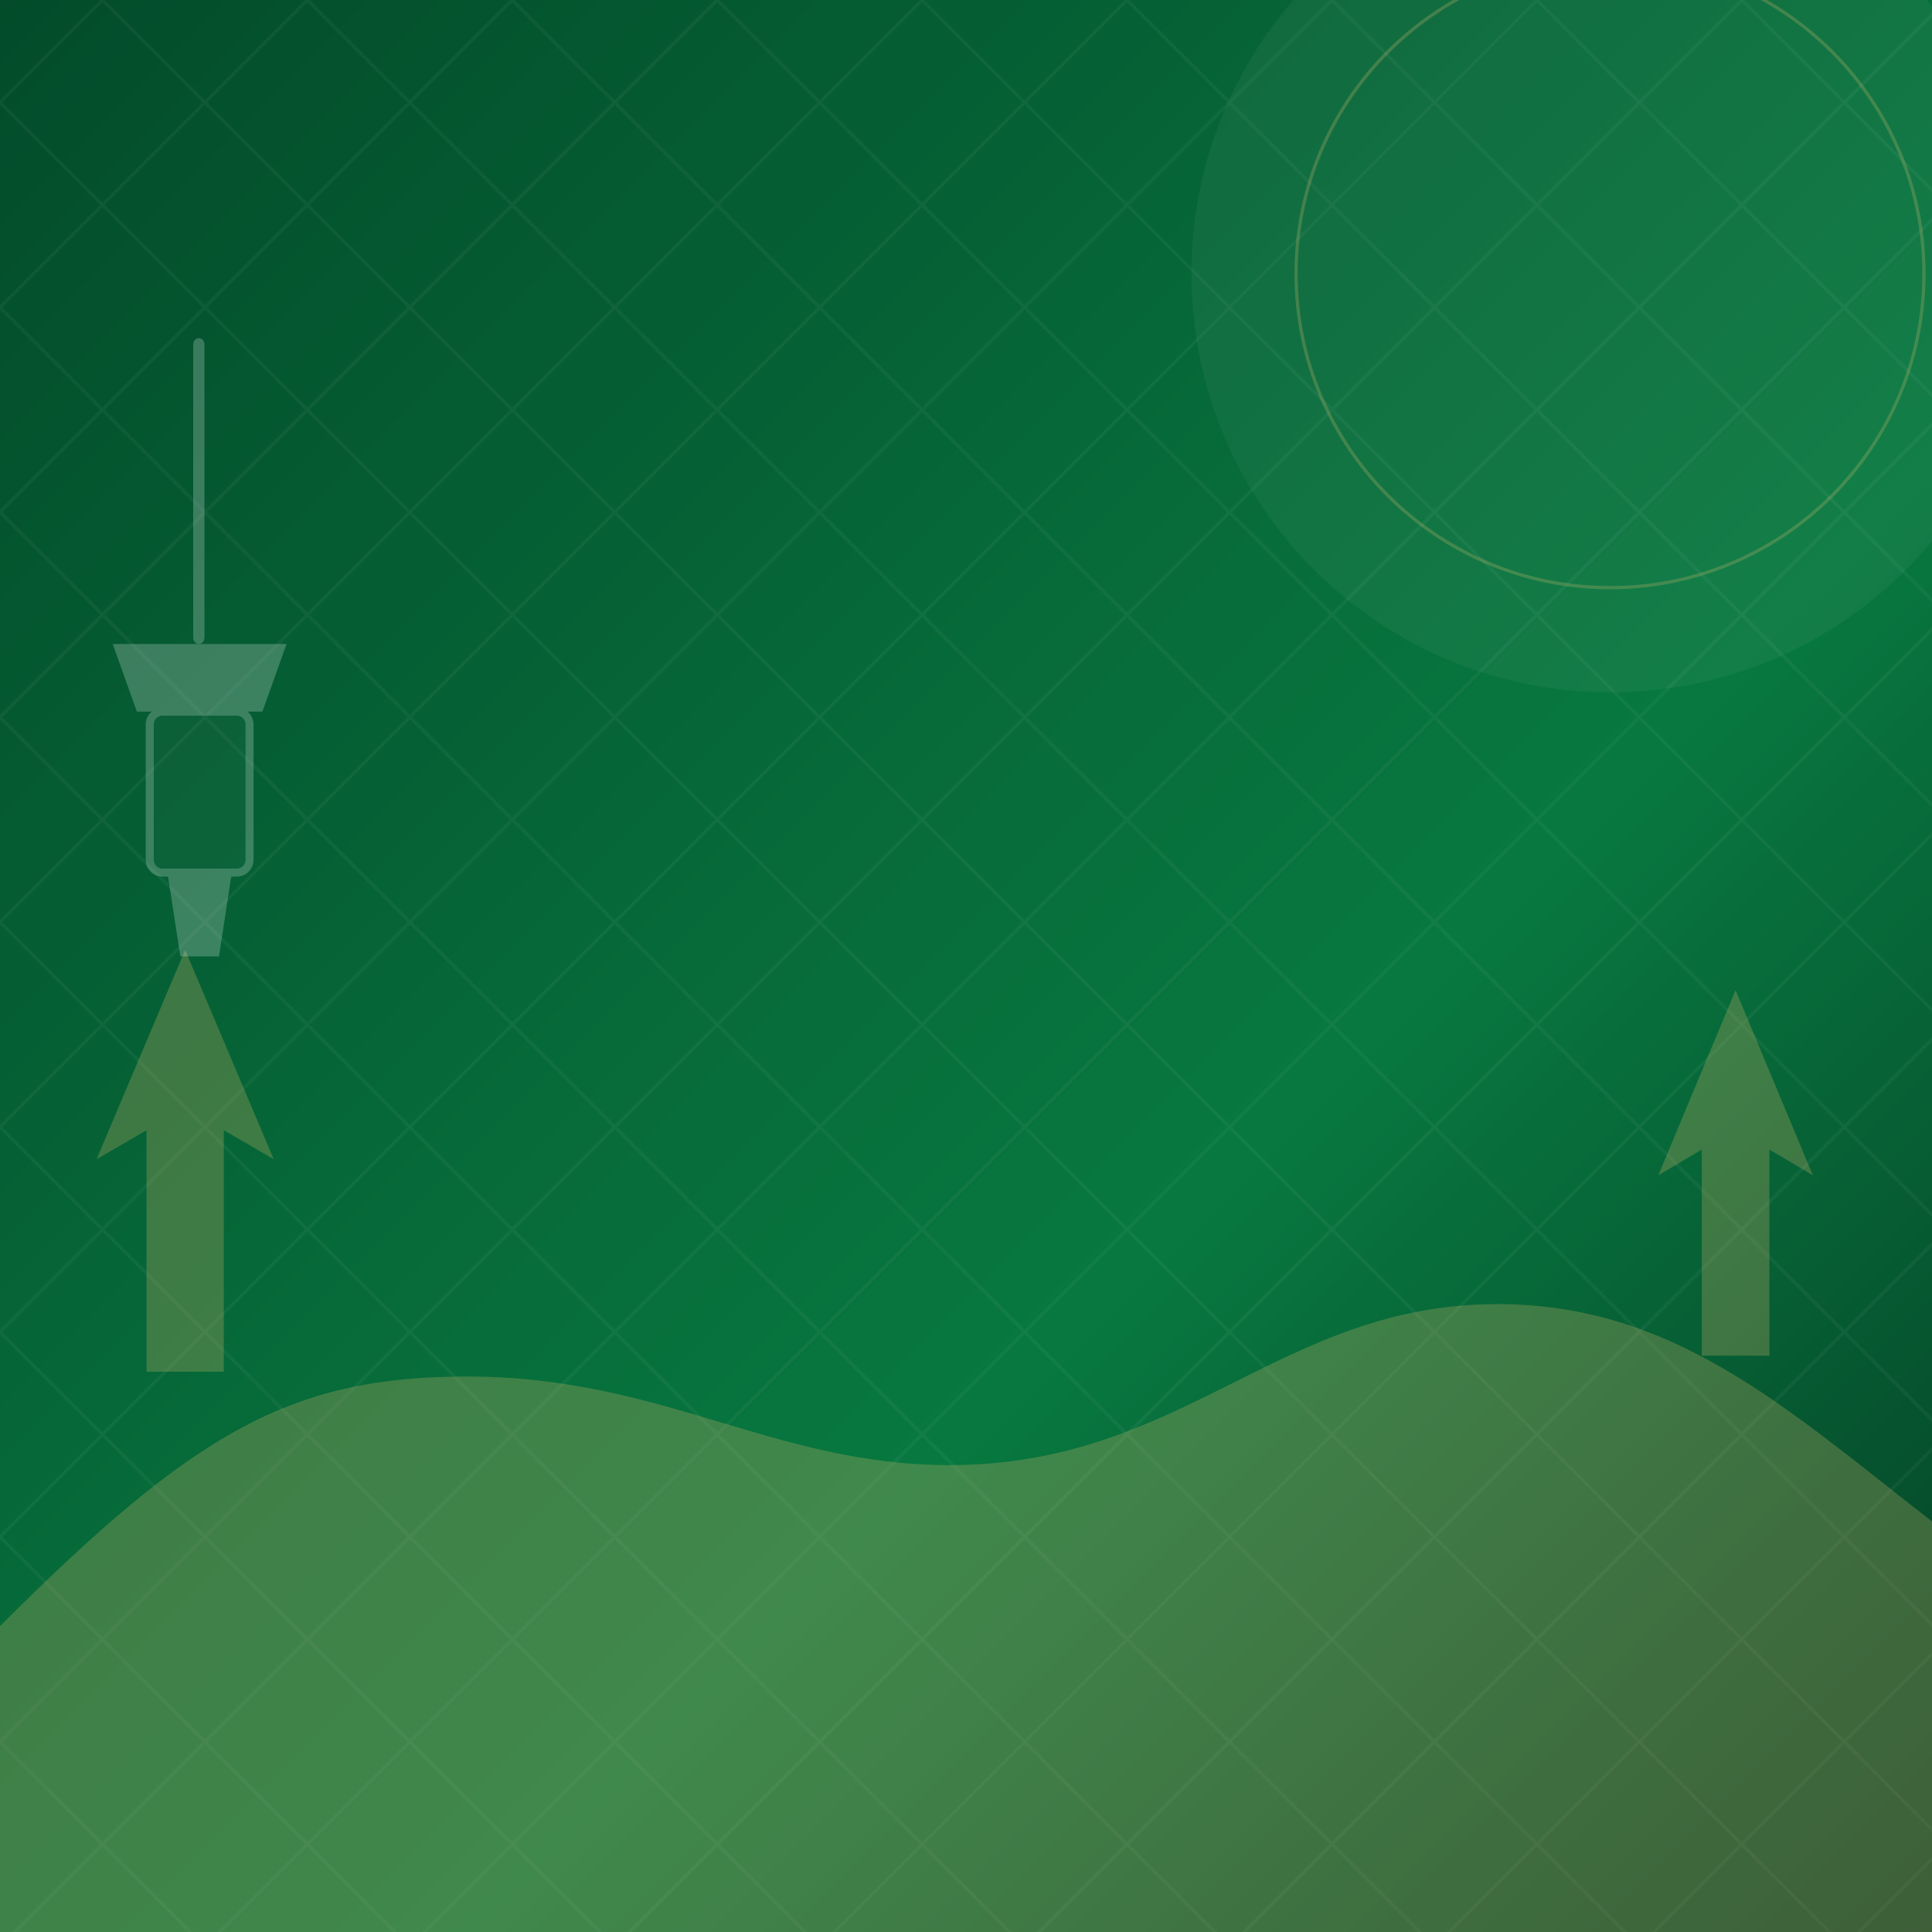
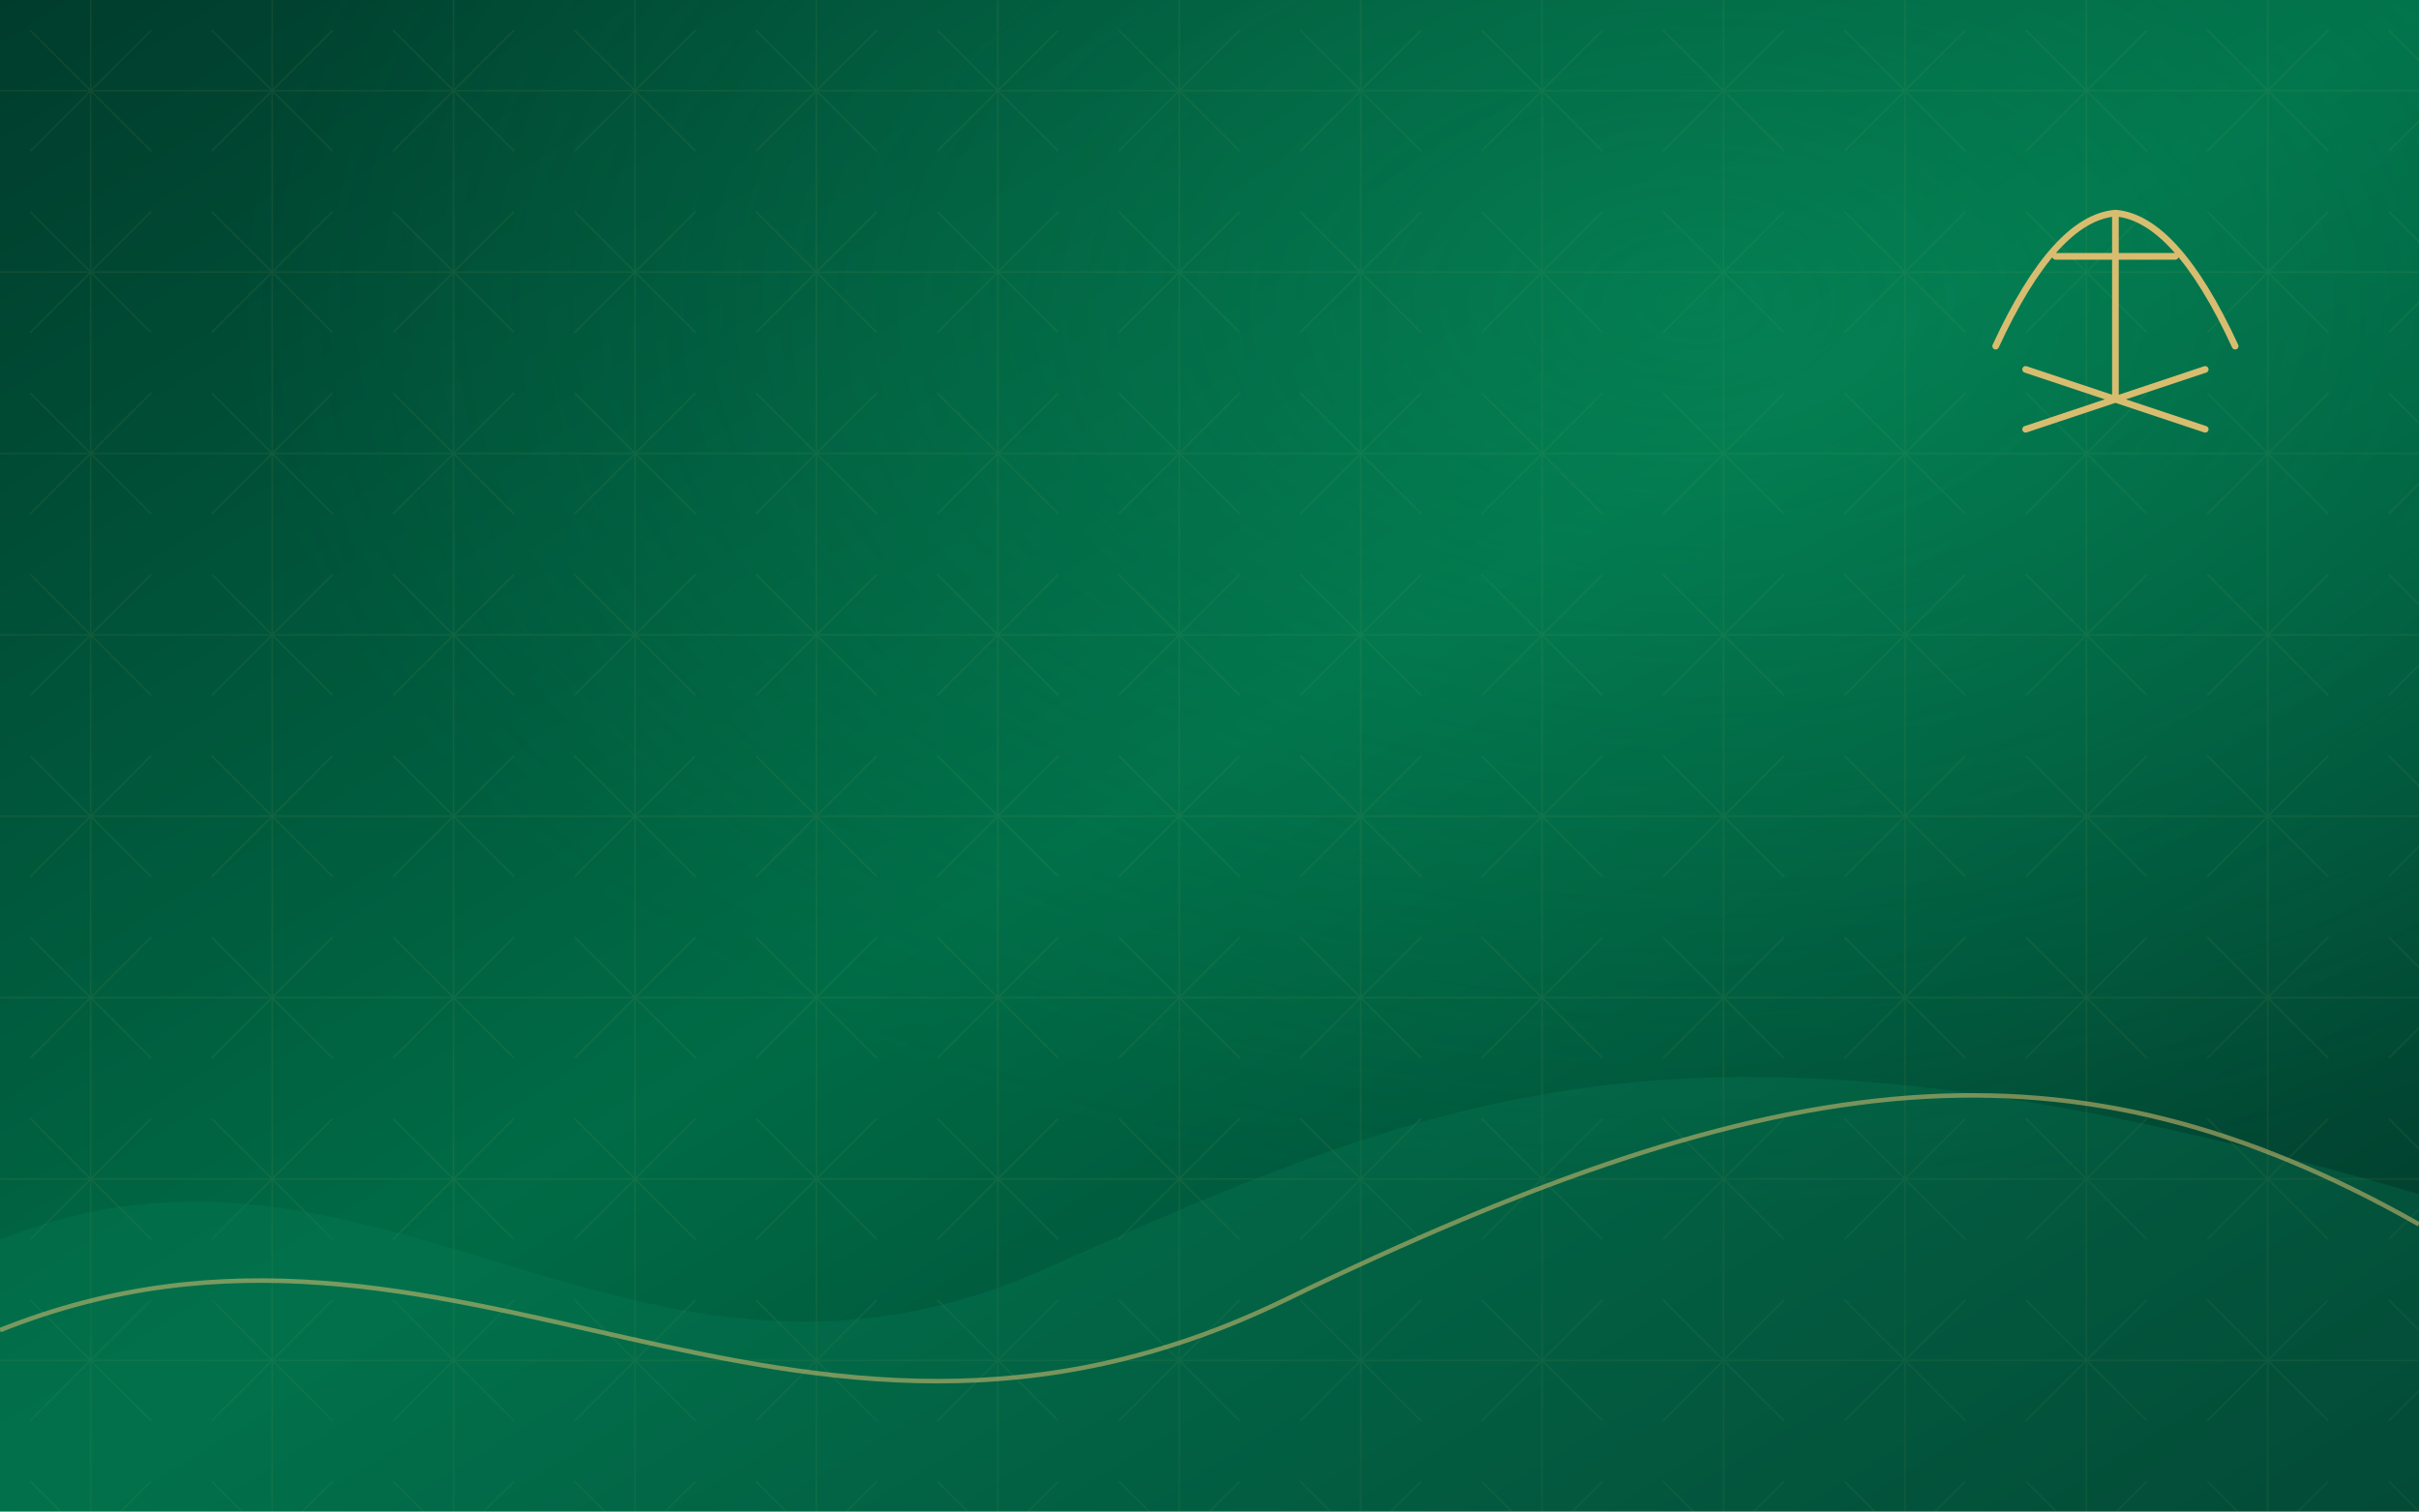
- <svg xmlns="http://www.w3.org/2000/svg" viewBox="0 0 1200 1200">
+ <svg xmlns="http://www.w3.org/2000/svg" viewBox="0 0 1600 1000">
  <defs>
-     <linearGradient id="bg" x1="0" y1="0" x2="1" y2="1">
-       <stop stop-color="#034b2a" />
-       <stop offset=".62" stop-color="#087840" />
-       <stop offset="1" stop-color="#053e25" />
+     <linearGradient id="g" x1="0" y1="0" x2="1" y2="1">
+       <stop stop-color="#003c2c" />
+       <stop offset=".5" stop-color="#006b46" />
+       <stop offset="1" stop-color="#01372a" />
    </linearGradient>
-     <pattern id="p" width="90" height="90" patternUnits="userSpaceOnUse" patternTransform="rotate(45)">
-       <path d="M0 45h90M45 0v90" stroke="#ffffff" stroke-opacity=".045" stroke-width="2" />
+     <pattern id="p" width="120" height="120" patternUnits="userSpaceOnUse">
+       <path d="M0 60h120M60 0v120M20 20l80 80M100 20l-80 80" stroke="#d8bd70" stroke-opacity=".08" fill="none" />
    </pattern>
+     <radialGradient id="r" cx="70%" cy="20%" r="60%">
+       <stop stop-color="#0fb474" stop-opacity=".3" />
+       <stop offset="1" stop-color="#0fb474" stop-opacity="0" />
+     </radialGradient>
  </defs>
-   <rect width="1200" height="1200" fill="url(#bg)" />
-   <rect width="1200" height="1200" fill="url(#p)" />
-   <circle cx="1000" cy="170" r="260" fill="#fff" opacity=".045" />
-   <circle cx="1000" cy="170" r="195" fill="none" stroke="#d8bc73" stroke-opacity=".25" stroke-width="2" />
-   <g fill="#d7b56c" opacity=".27">
-     <path d="M0 1010c120-120 180-155 290-155 122 0 190 55 300 55 145 0 205-100 340-100 110 0 180 65 270 135v255H0z" />
-     <path d="M60 720l55-130 55 130-31-18v150h-48V702z" />
-     <path d="M1030 730l48-115 48 115-27-16v128h-42V714z" />
-   </g>
-   <g fill="#fff" opacity=".22">
-     <rect x="120" y="210" width="7" height="190" rx="4" />
-     <path d="M70 400h108l-15 42H85z" />
-     <rect x="93" y="442" width="62" height="100" rx="8" fill-opacity=".12" stroke="#fff" stroke-width="5" />
-     <path d="M104 542h40l-8 52h-24z" />
+   <rect width="1600" height="1000" fill="url(#g)" />
+   <rect width="1600" height="1000" fill="url(#p)" />
+   <rect width="1600" height="1000" fill="url(#r)" />
+   <path d="M0 820C250 720 420 960 690 840S1120 650 1600 790V1000H0Z" fill="#0b875c" fill-opacity=".25" />
+   <path d="M0 880C300 760 520 1020 850 860s520-180 750-50" fill="none" stroke="#d8bd70" stroke-opacity=".55" stroke-width="3" />
+   <g transform="translate(1320 130) scale(2.2)" fill="none" stroke="#d8bd70" stroke-width="2" stroke-linecap="round">
+     <path d="M0 45c12-26 24-39 36-40 12 1 24 14 36 40M36 5v56M18 18h36M9 52l54 18M63 52 9 70" />
  </g>
</svg>
